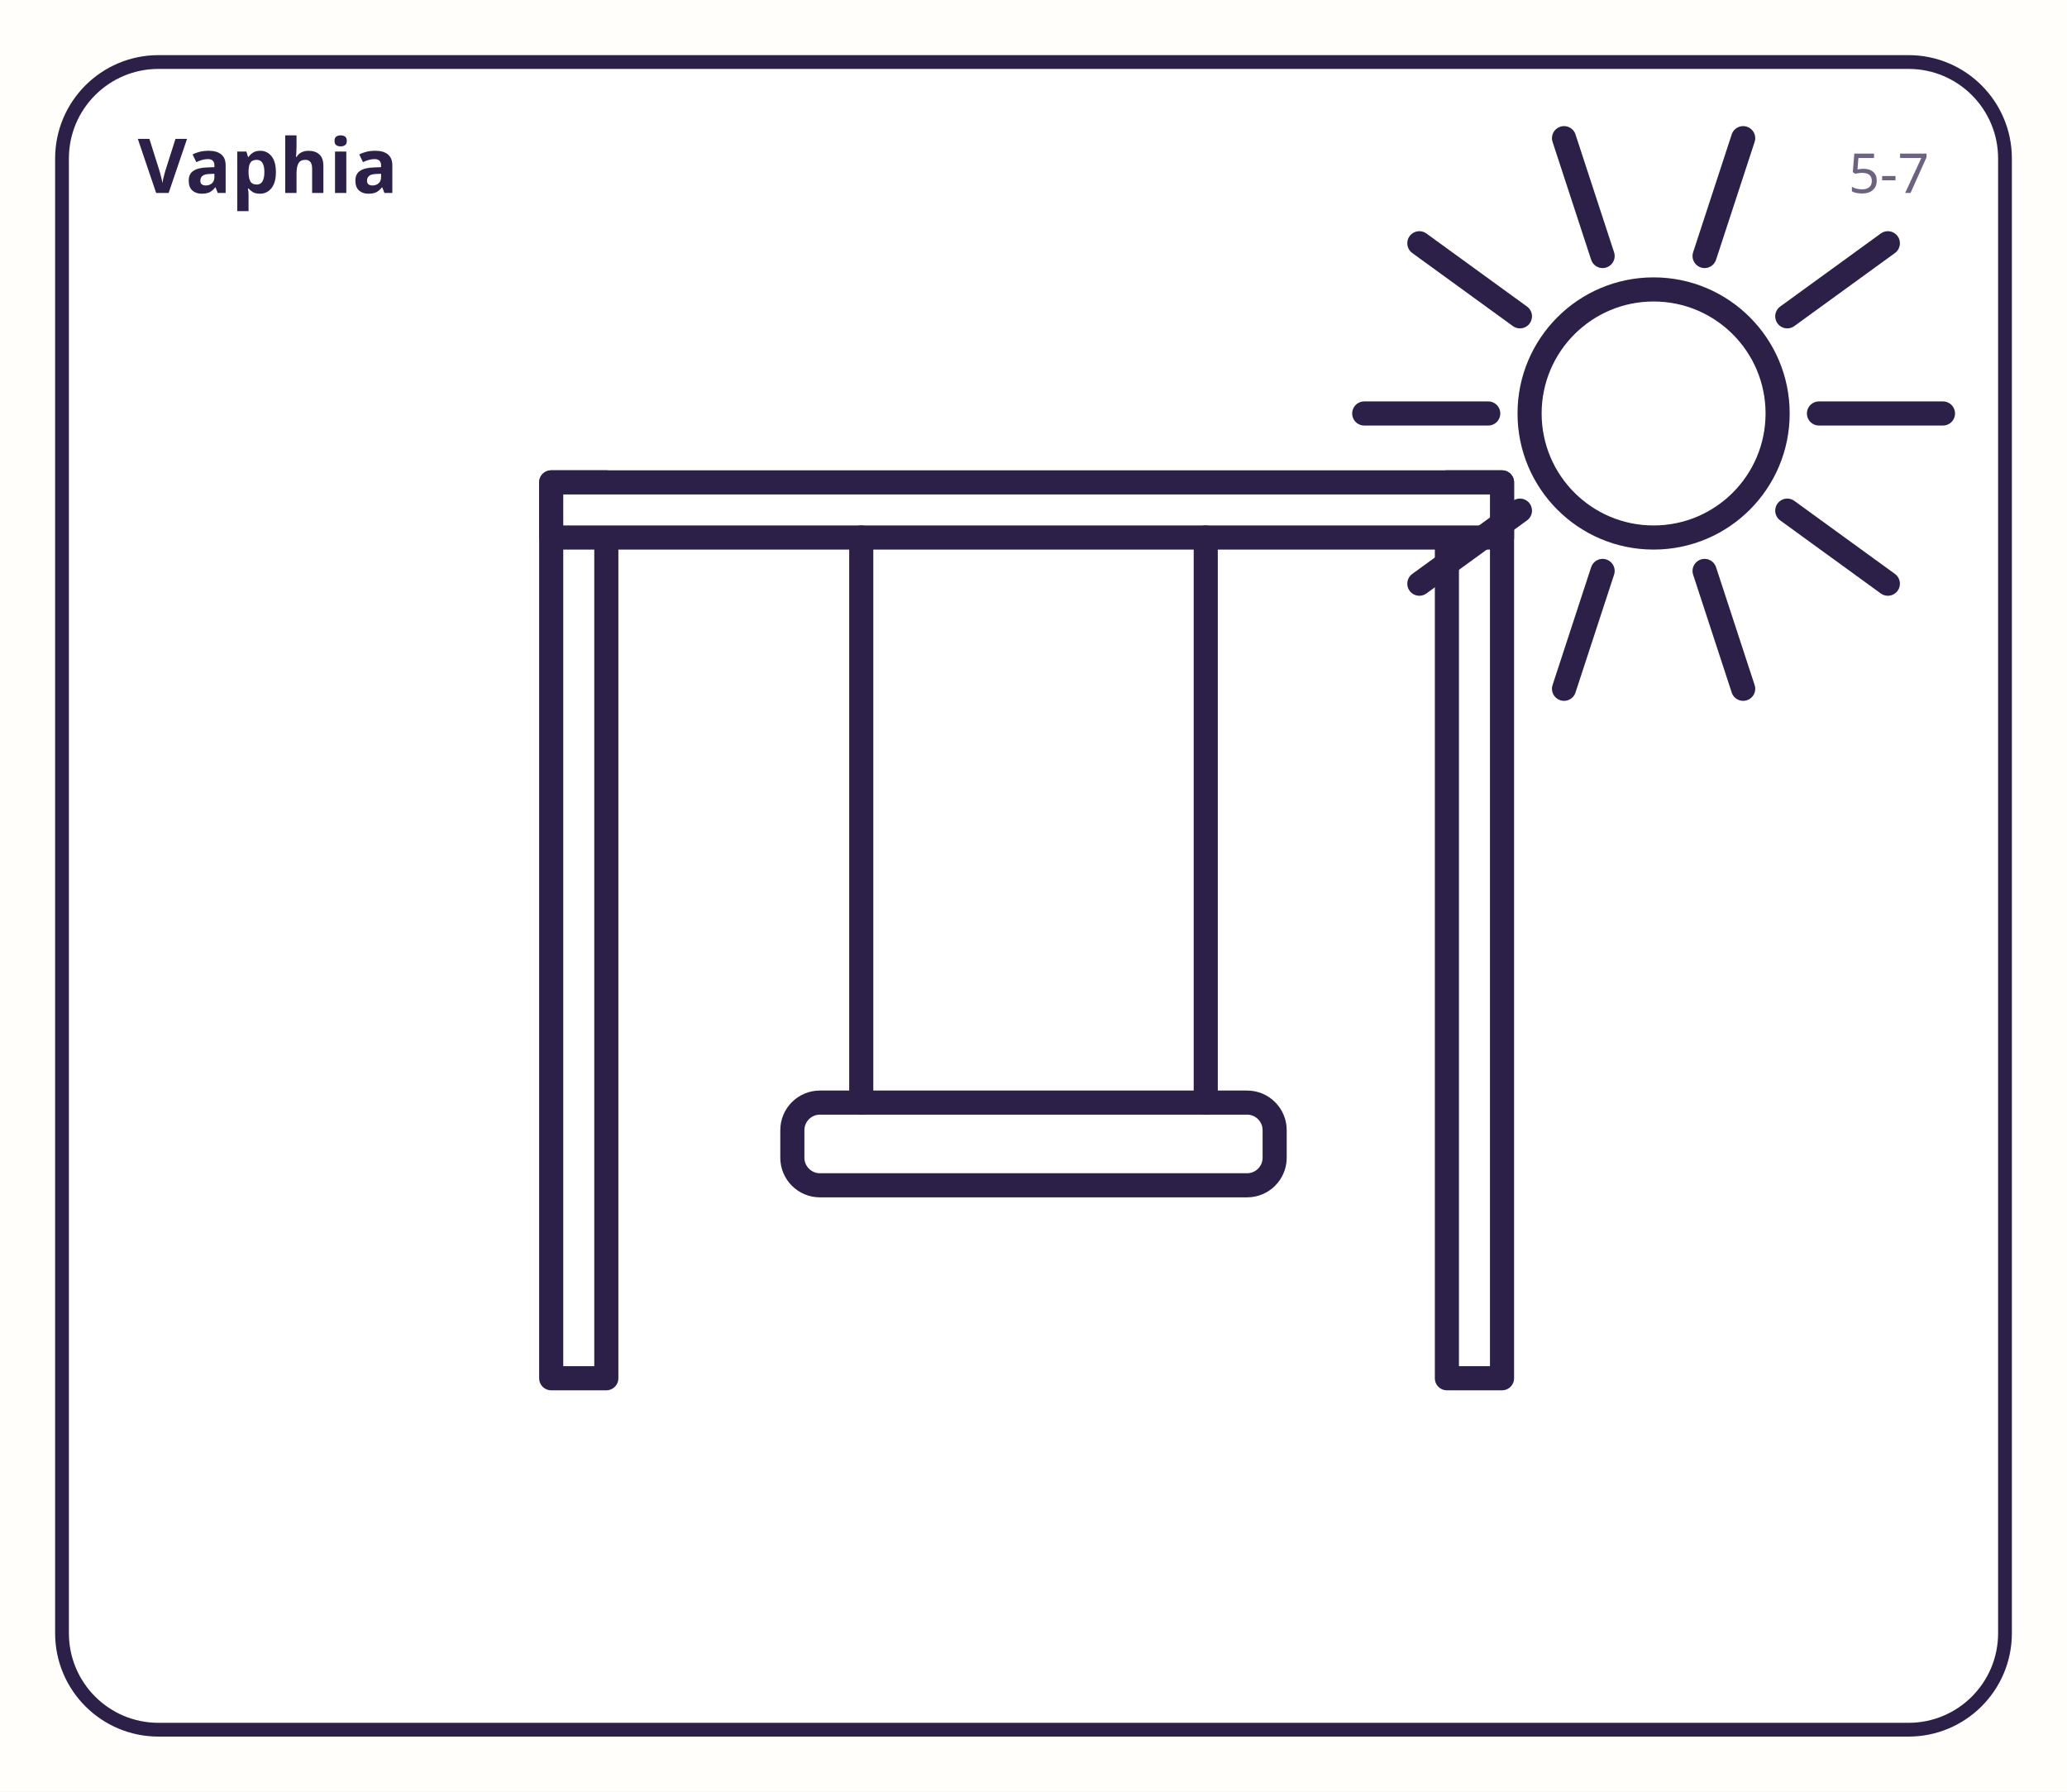
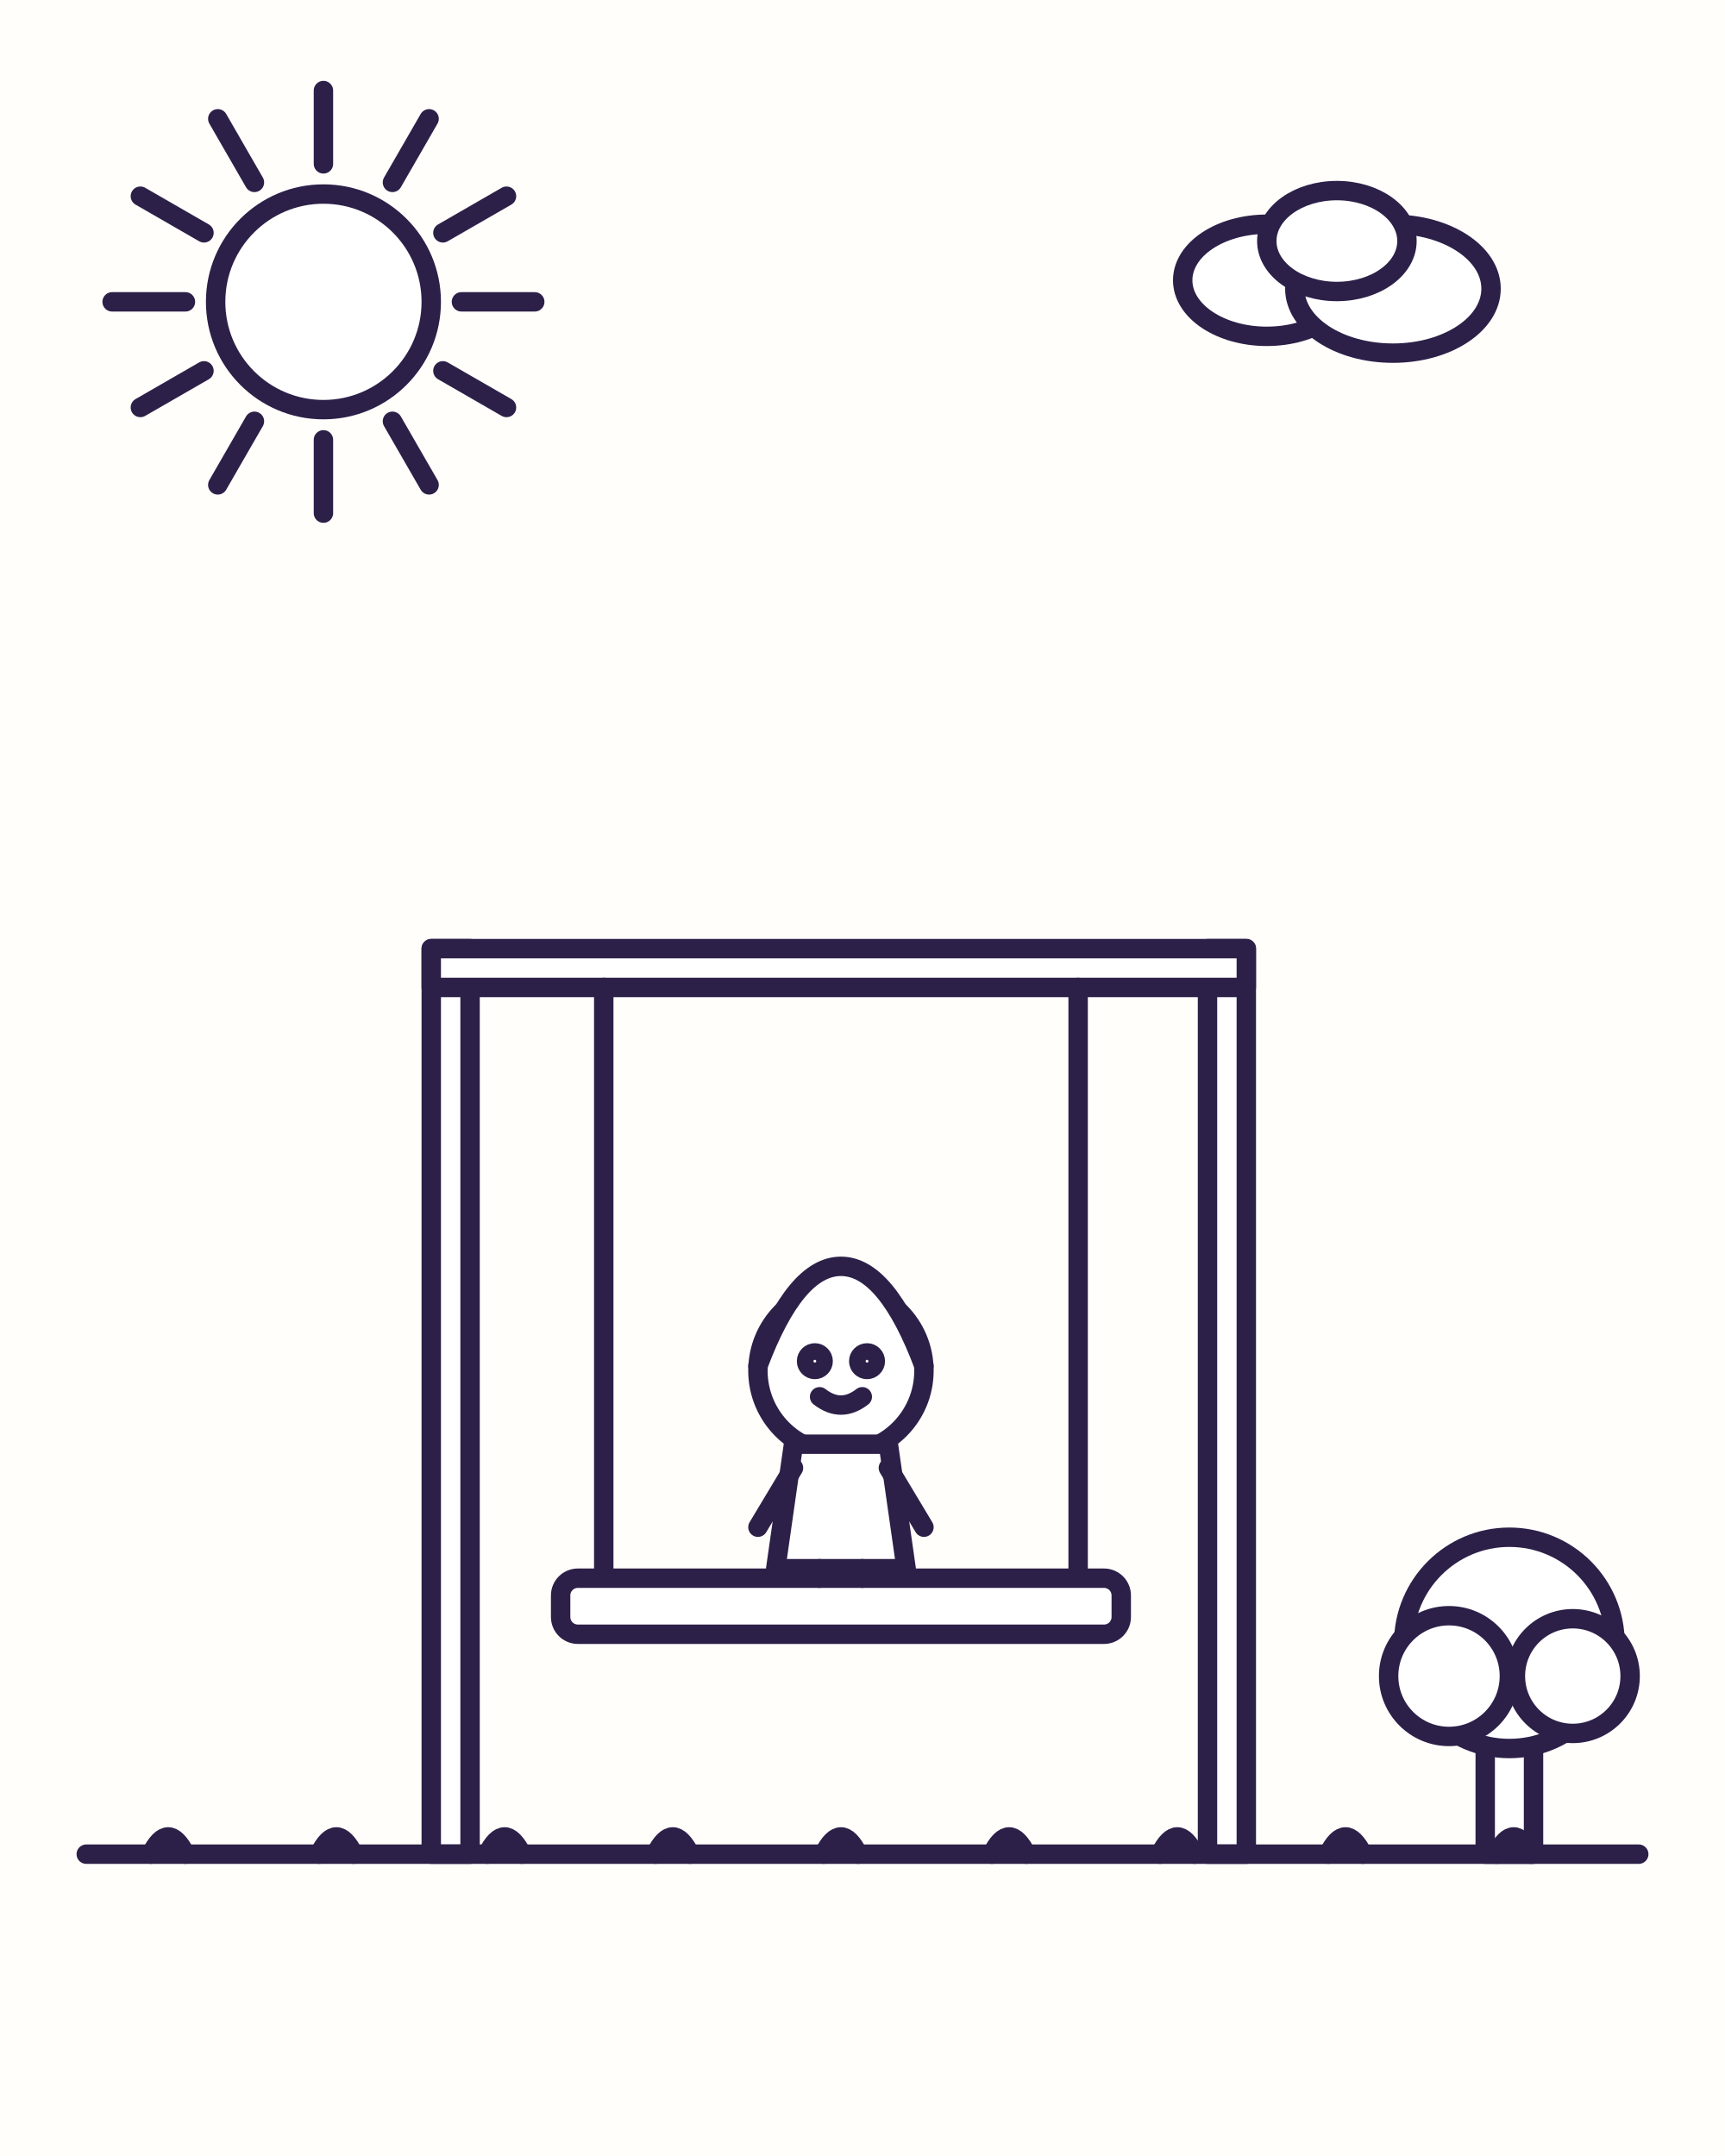
- <svg xmlns="http://www.w3.org/2000/svg" viewBox="0 0 600 520" role="img" aria-label="Park Swing">
-   <rect width="600" height="520" fill="#fffefb" />
-   <rect x="18" y="18" width="564" height="484" rx="28" fill="#fff" stroke="#2c2048" stroke-width="4" />
-   <text x="40" y="56" font-family="Nunito, ui-rounded, sans-serif" font-size="22" font-weight="800" fill="#2c2048">Vaphia</text>
-   <text x="560" y="56" text-anchor="end" font-family="Nunito, ui-rounded, sans-serif" font-size="16" fill="#6d6280">5-7</text>
-   <g fill="#fff" stroke="#2c2048" stroke-linejoin="round" stroke-linecap="round" stroke-width="7">
-     <rect x="160" y="140" width="16" height="260" />
-     <rect x="420" y="140" width="16" height="260" />
-     <rect x="160" y="140" width="276" height="16" />
-     <rect x="230" y="320" width="140" height="24" rx="8" />
-     <line x1="250" y1="156" x2="250" y2="320" />
-     <line x1="350" y1="156" x2="350" y2="320" />
-     <circle cx="480" cy="120" r="36" />
-     <line x1="528.0" y1="120.0" x2="564.0" y2="120.0" />
-     <line x1="518.8" y1="148.2" x2="548.0" y2="169.4" />
-     <line x1="494.8" y1="165.7" x2="506.0" y2="199.9" />
-     <line x1="465.2" y1="165.7" x2="454.0" y2="199.9" />
-     <line x1="441.2" y1="148.2" x2="412.0" y2="169.4" />
-     <line x1="432.0" y1="120.0" x2="396.0" y2="120.0" />
-     <line x1="441.2" y1="91.8" x2="412.0" y2="70.6" />
-     <line x1="465.2" y1="74.3" x2="454.0" y2="40.1" />
-     <line x1="494.8" y1="74.3" x2="506.0" y2="40.1" />
-     <line x1="518.8" y1="91.8" x2="548.0" y2="70.6" />
+ <svg xmlns="http://www.w3.org/2000/svg" viewBox="0 0 800 1000" role="img" aria-label="Park Swing">
+   <rect width="800" height="1000" fill="#fffefb" />
+   <g fill="#fff" stroke="#2c2048" stroke-linejoin="round" stroke-linecap="round" stroke-width="9">
+     <circle cx="150" cy="140" r="50" />
+     <line x1="214.0" y1="140.0" x2="248.0" y2="140.0" />
+     <line x1="205.4" y1="172.0" x2="234.9" y2="189.0" />
+     <line x1="182.0" y1="195.4" x2="199.0" y2="224.9" />
+     <line x1="150.0" y1="204.0" x2="150.0" y2="238.0" />
+     <line x1="118.0" y1="195.4" x2="101.0" y2="224.9" />
+     <line x1="94.6" y1="172.0" x2="65.1" y2="189.0" />
+     <line x1="86.0" y1="140.0" x2="52.0" y2="140.0" />
+     <line x1="94.6" y1="108.0" x2="65.1" y2="91.0" />
+     <line x1="118.0" y1="84.6" x2="101.0" y2="55.1" />
+     <line x1="150.0" y1="76.0" x2="150.0" y2="42.0" />
+     <line x1="182.0" y1="84.6" x2="199.0" y2="55.1" />
+     <line x1="205.4" y1="108.0" x2="234.9" y2="91.0" />
+     <ellipse cx="587.5" cy="130" rx="39.0" ry="26.0" />
+     <ellipse cx="646.0" cy="133.9" rx="45.5" ry="29.9" />
+     <ellipse cx="620" cy="111.8" rx="32.5" ry="23.4" />
+     <rect x="688.8" y="797.0" width="22.4" height="63" />
+     <circle cx="700" cy="762.0" r="49.0" />
+     <circle cx="672.0" cy="777.4" r="28.0" />
+     <circle cx="729.4" cy="777.4" r="26.6" />
+     <rect x="200" y="440" width="18" height="420" />
+     <rect x="560" y="440" width="18" height="420" />
+     <rect x="200" y="440" width="378" height="18" />
+     <line x1="280" y1="458" x2="280" y2="740" />
+     <line x1="500" y1="458" x2="500" y2="740" />
+     <rect x="260" y="732" width="260" height="26" rx="8" />
+     <circle cx="390" cy="635.75" r="38.5" />
+     <path d="M351.5 633.55 q17.325 -46.2 38.5 -46.2 q21.175 0 38.5 46.2" />
+     <circle cx="377.9" cy="631.35" r="3.85" />
+     <circle cx="402.1" cy="631.35" r="3.85" />
+     <path d="M380.1 647.85 q9.9 7.7 19.8 0" fill="none" />
+     <path d="M368.0 669.85 L359.75 727.6 h60.5 L412.0 669.85 Z" />
+     <line x1="380.1" y1="727.6" x2="380.1" y2="732" />
+     <line x1="399.9" y1="727.6" x2="399.9" y2="732" />
+     <line x1="368.0" y1="680.85" x2="351.5" y2="708.35" />
+     <line x1="412.0" y1="680.85" x2="428.5" y2="708.35" />
+     <line x1="40" y1="860" x2="760" y2="860" />
+     <path d="M70 860 q8 -16 16 0" fill="none" />
+     <path d="M148 860 q8 -16 16 0" fill="none" />
+     <path d="M226 860 q8 -16 16 0" fill="none" />
+     <path d="M304 860 q8 -16 16 0" fill="none" />
+     <path d="M382 860 q8 -16 16 0" fill="none" />
+     <path d="M460 860 q8 -16 16 0" fill="none" />
+     <path d="M538 860 q8 -16 16 0" fill="none" />
+     <path d="M616 860 q8 -16 16 0" fill="none" />
+     <path d="M694 860 q8 -16 16 0" fill="none" />
  </g>
</svg>
